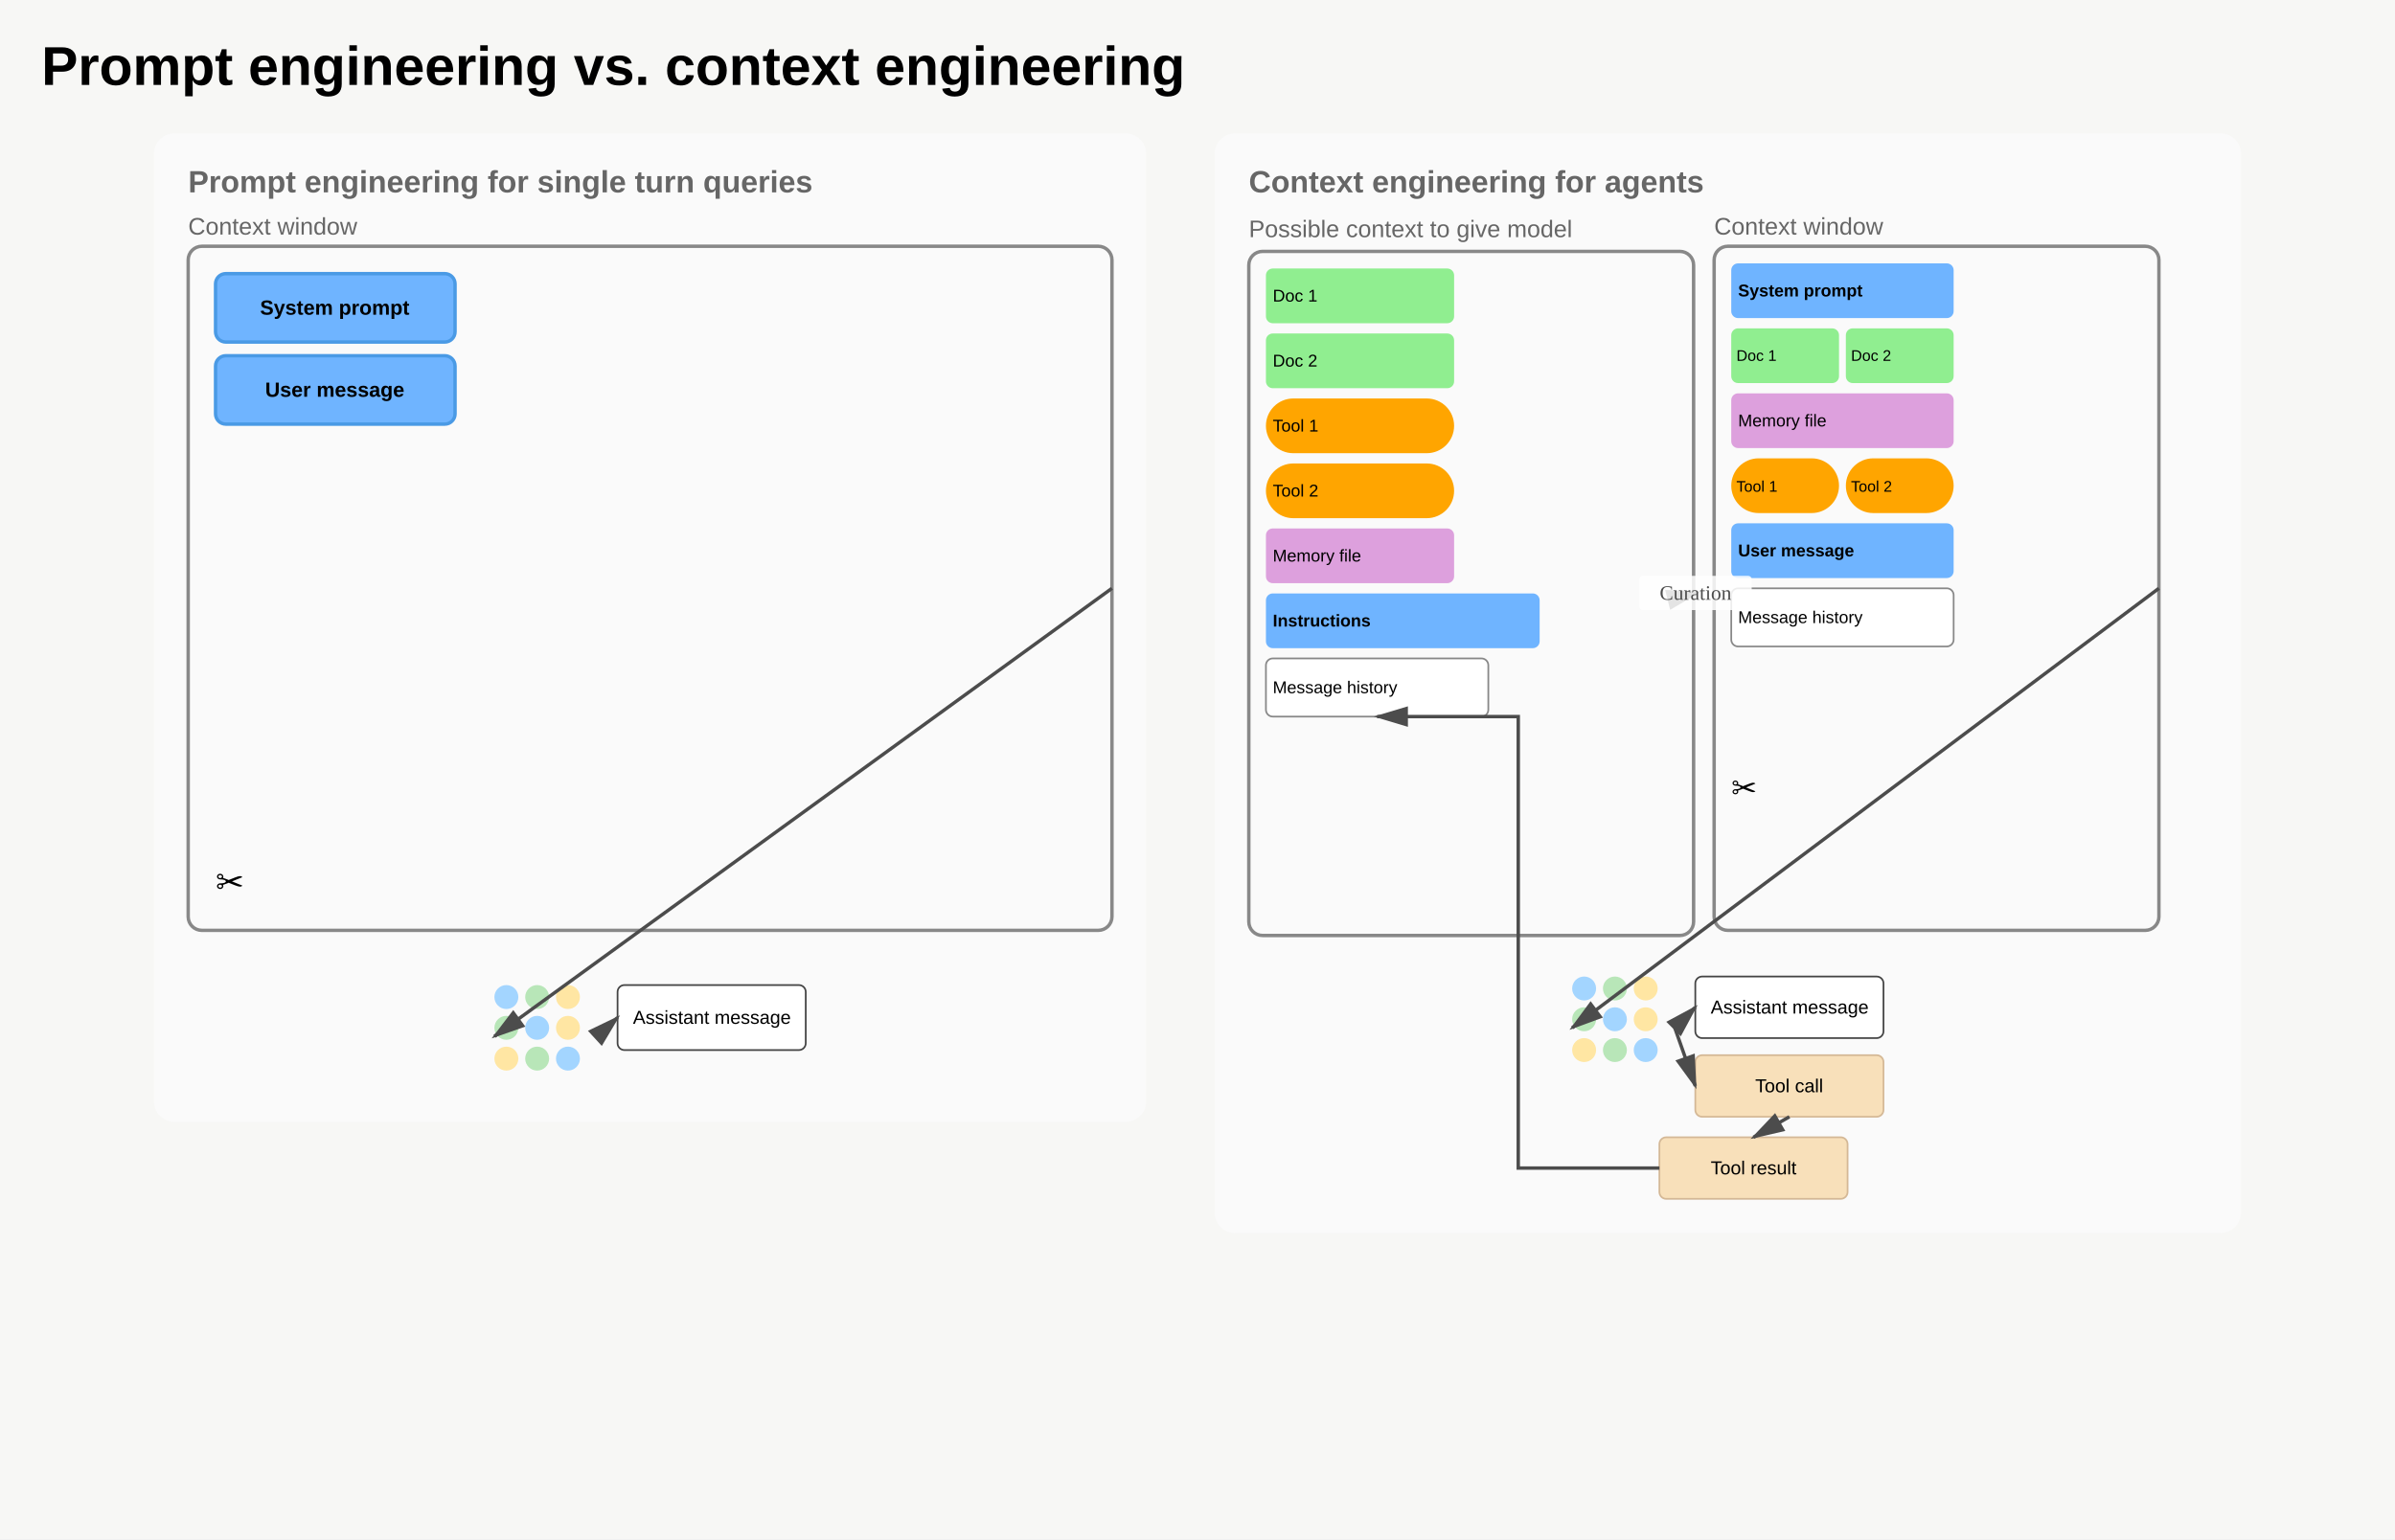
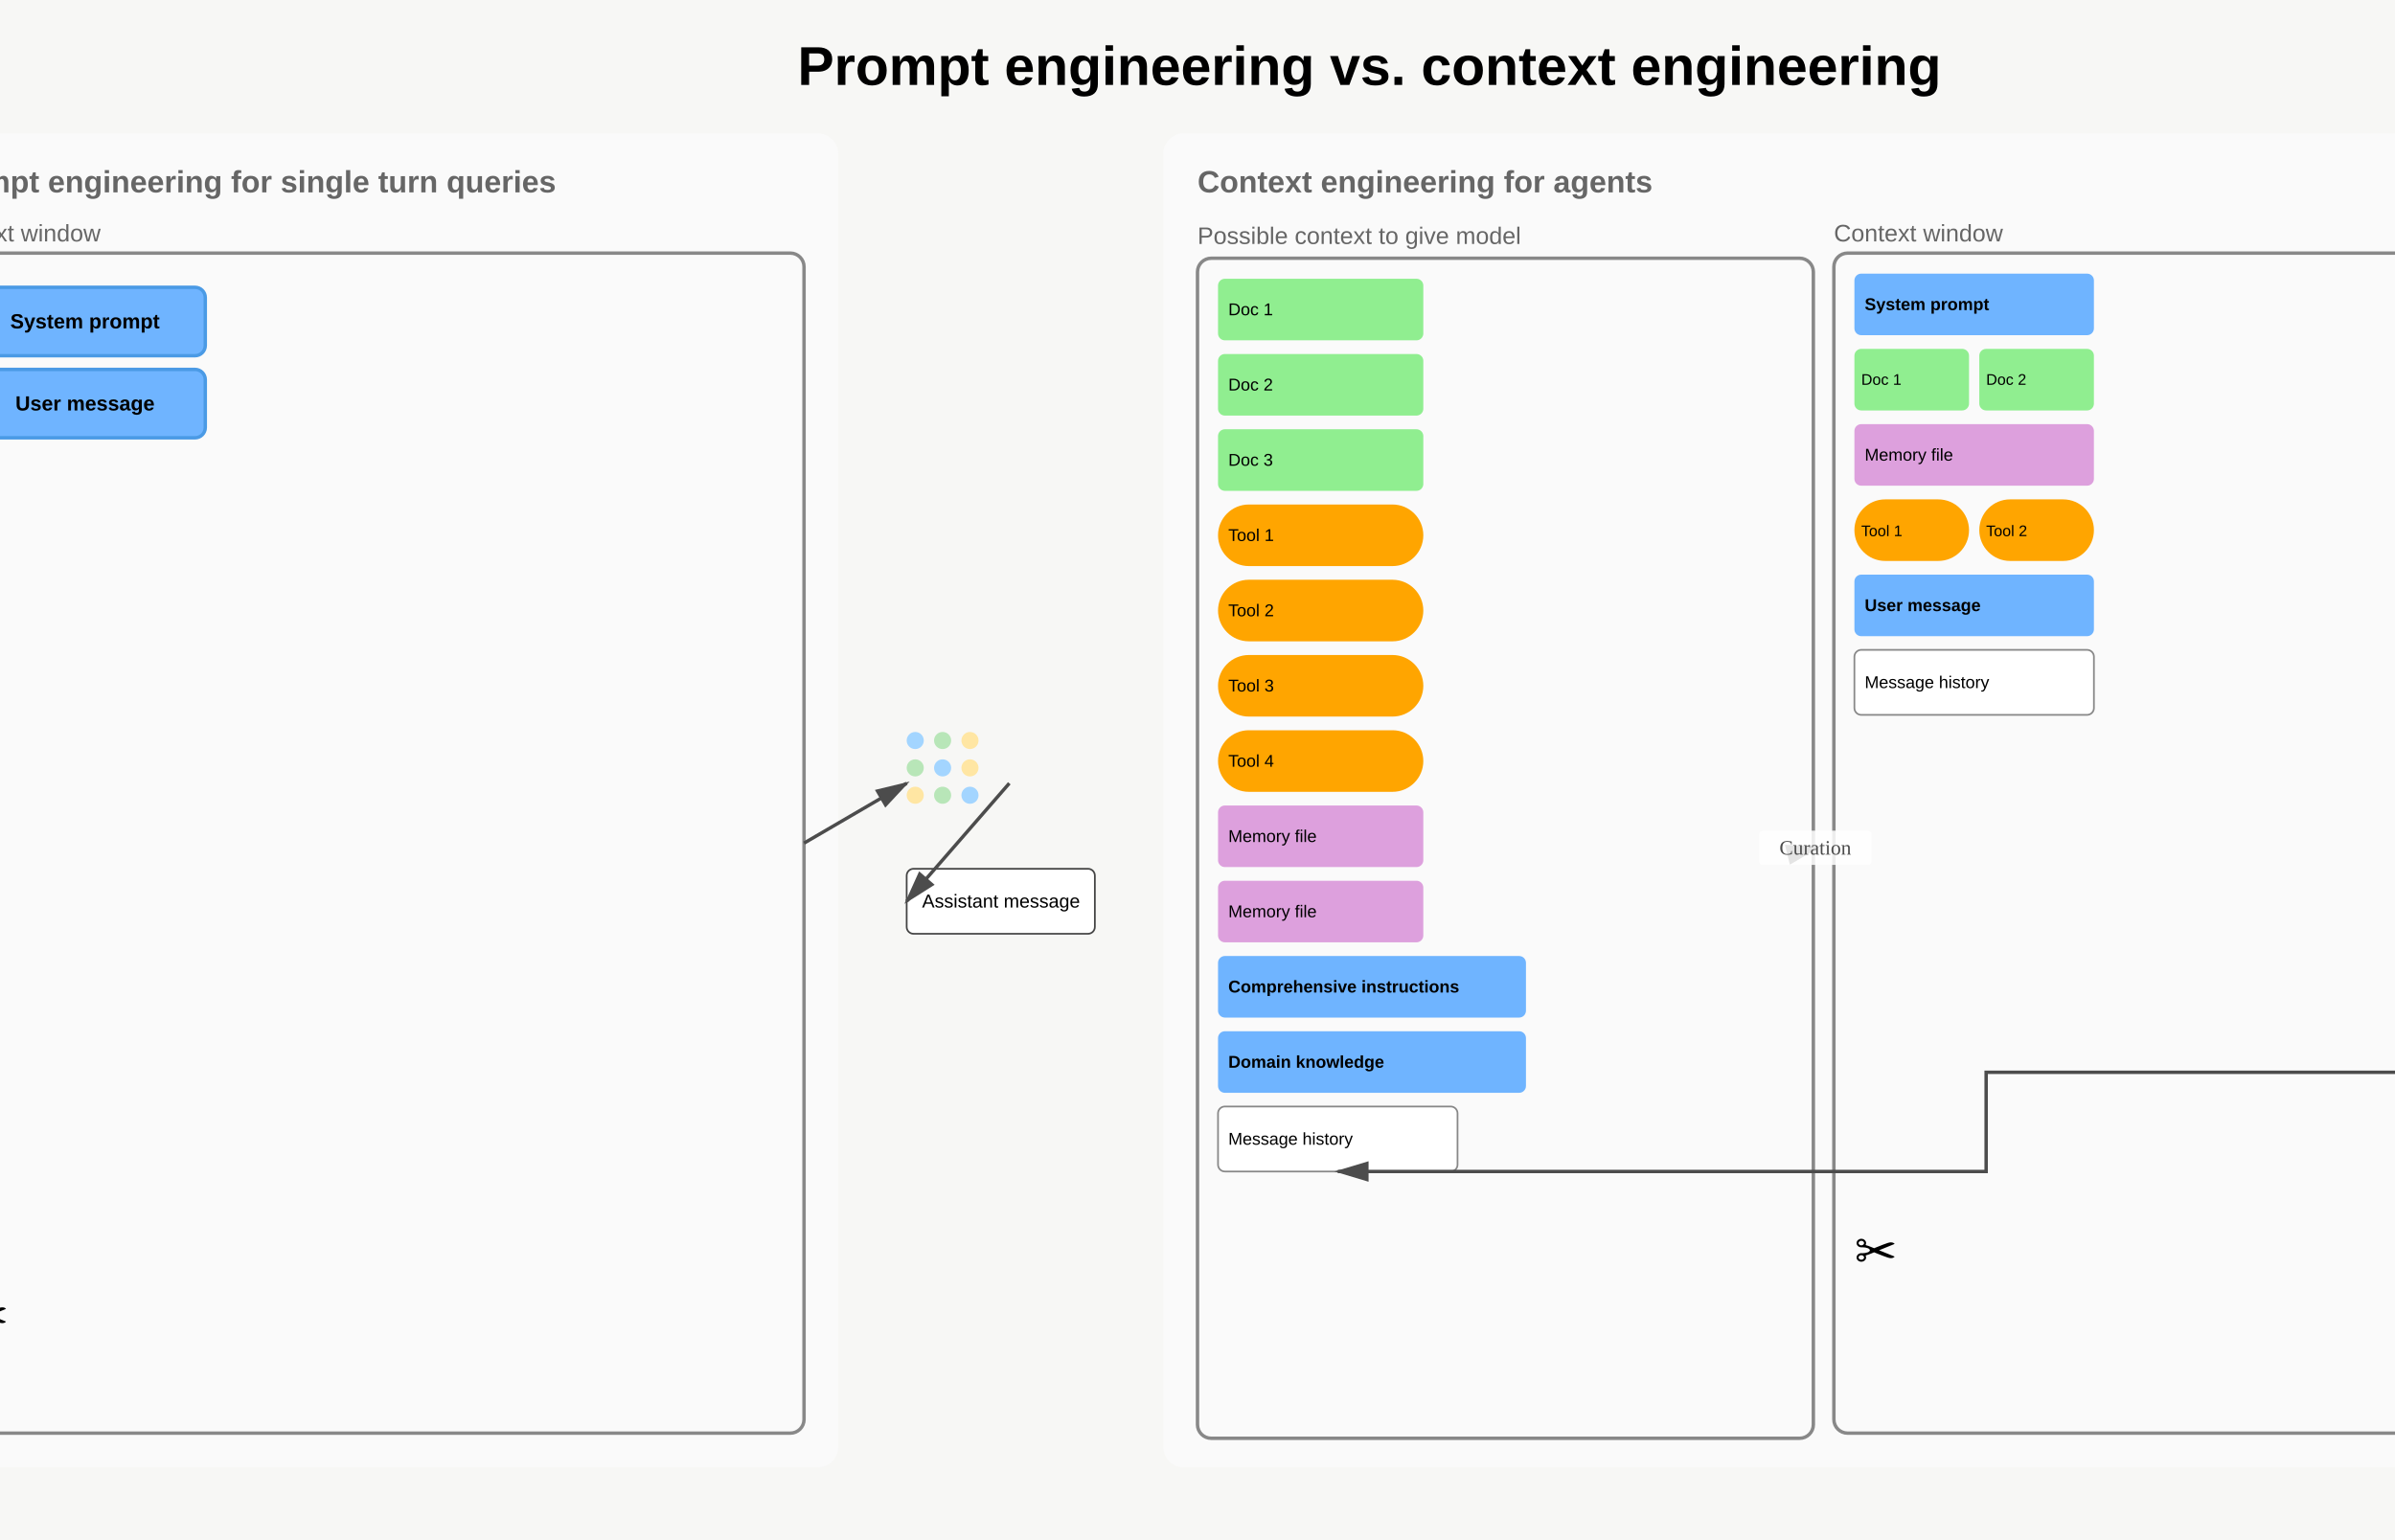
<svg xmlns="http://www.w3.org/2000/svg" width="1400" height="900" viewBox="0 0 1400 900">
  <defs>
    <marker id="arrow-4c4c4c" markerWidth="10" markerHeight="10" refX="9" refY="3" orient="auto">
      <polygon points="0 0, 10 3, 0 6" fill="#4c4c4c" />
    </marker>
    <marker id="arrow-tail-4c4c4c" markerWidth="10" markerHeight="10" refX="1" refY="3" orient="auto">
      <polygon points="10 0, 0 3, 10 6" fill="#4c4c4c" />
    </marker>
  </defs>
  <rect width="1400" height="900" fill="#f7f7f5" />
-   <rect x="0" y="0" width="1400" height="850" fill="#f7f7f5" />
-   <text x="358.5" y="49.667" font-size="32" font-family="Arial, sans-serif" fill="black" font-weight="bold" text-anchor="middle">Prompt engineering vs. context engineering</text>
-   <rect x="90" y="78" width="580" height="578" fill="#fafafa" rx="12" />
-   <text x="110" y="112.5" font-size="18" font-family="Arial, sans-serif" fill="#666" font-weight="bold" text-anchor="start">Prompt engineering for single turn queries</text>
-   <text x="110" y="137.167" font-size="14" font-family="Arial, sans-serif" fill="#666" font-weight="normal" text-anchor="start">Context window</text>
-   <rect x="110" y="144" width="540" height="400" fill="transparent" stroke="#888888" stroke-width="2" rx="8" />
-   <rect x="126" y="160" width="140" height="40" fill="#6fb4ff" stroke="#4a9ae5" stroke-width="2" rx="6" />
-   <text x="152" y="184" font-size="12" font-family="Arial, sans-serif" fill="black" font-weight="bold" text-anchor="start">System prompt</text>
-   <rect x="126" y="208" width="140" height="40" fill="#6fb4ff" stroke="#4a9ae5" stroke-width="2" rx="6" />
-   <text x="155" y="232" font-size="12" font-family="Arial, sans-serif" fill="black" font-weight="bold" text-anchor="start">User message</text>
-   <text x="126" y="522.667" font-size="20" font-family="Arial, sans-serif" fill="black" font-weight="normal" text-anchor="start">✂️</text>
-   <rect x="289" y="576" width="14" height="14" fill="#a3d5ff" rx="7" />
-   <rect x="307" y="576" width="14" height="14" fill="#b8e6b8" rx="7" />
-   <rect x="325" y="576" width="14" height="14" fill="#ffe6a3" rx="7" />
-   <rect x="289" y="594" width="14" height="14" fill="#b8e6b8" rx="7" />
-   <rect x="307" y="594" width="14" height="14" fill="#a3d5ff" rx="7" />
-   <rect x="325" y="594" width="14" height="14" fill="#ffe6a3" rx="7" />
-   <rect x="289" y="612" width="14" height="14" fill="#ffe6a3" rx="7" />
-   <rect x="307" y="612" width="14" height="14" fill="#b8e6b8" rx="7" />
-   <rect x="325" y="612" width="14" height="14" fill="#a3d5ff" rx="7" />
-   <rect x="361" y="576" width="110" height="38" fill="white" stroke="#444444" stroke-width="1" rx="4" />
-   <text x="370" y="598.667" font-size="11" font-family="Arial, sans-serif" fill="black" font-weight="normal" text-anchor="start">Assistant message</text>
-   <rect x="710" y="78" width="600" height="643" fill="#fafafa" rx="12" />
-   <text x="730" y="112.5" font-size="18" font-family="Arial, sans-serif" fill="#666" font-weight="bold" text-anchor="start">Context engineering for agents</text>
-   <text x="730" y="138.667" font-size="14" font-family="Arial, sans-serif" fill="#666" font-weight="normal" text-anchor="start">Possible context to give model</text>
-   <rect x="730" y="147" width="260" height="400" fill="transparent" stroke="#888888" stroke-width="2" rx="8" />
-   <rect x="740" y="157" width="110" height="32" fill="#90EE90" rx="4" />
-   <text x="744" y="176.333" font-size="10" font-family="Arial, sans-serif" fill="black" font-weight="normal" text-anchor="start">Doc 1</text>
-   <rect x="740" y="195" width="110" height="32" fill="#90EE90" rx="4" />
-   <text x="744" y="214.333" font-size="10" font-family="Arial, sans-serif" fill="black" font-weight="normal" text-anchor="start">Doc 2</text>
-   <rect x="740" y="233" width="110" height="32" fill="#FFA500" rx="16" />
-   <text x="744" y="252.333" font-size="10" font-family="Arial, sans-serif" fill="black" font-weight="normal" text-anchor="start">Tool 1</text>
-   <rect x="740" y="271" width="110" height="32" fill="#FFA500" rx="16" />
-   <text x="744" y="290.333" font-size="10" font-family="Arial, sans-serif" fill="black" font-weight="normal" text-anchor="start">Tool 2</text>
-   <rect x="740" y="309" width="110" height="32" fill="#DDA0DD" rx="4" />
-   <text x="744" y="328.333" font-size="10" font-family="Arial, sans-serif" fill="black" font-weight="normal" text-anchor="start">Memory file</text>
-   <rect x="740" y="347" width="160" height="32" fill="#6fb4ff" rx="4" />
-   <text x="744" y="366.333" font-size="10" font-family="Arial, sans-serif" fill="black" font-weight="bold" text-anchor="start">Instructions</text>
-   <rect x="740" y="385" width="130" height="34" fill="white" stroke="#888" stroke-width="1" rx="4" />
-   <text x="744" y="405.333" font-size="10" font-family="Arial, sans-serif" fill="black" font-weight="normal" text-anchor="start">Message history</text>
-   <text x="1002" y="137.167" font-size="14" font-family="Arial, sans-serif" fill="#666" font-weight="normal" text-anchor="start">Context window</text>
-   <rect x="1002" y="144" width="260" height="400" fill="transparent" stroke="#888888" stroke-width="2" rx="8" />
-   <rect x="1012" y="154" width="130" height="32" fill="#6fb4ff" rx="4" />
-   <text x="1016" y="173.333" font-size="10" font-family="Arial, sans-serif" fill="black" font-weight="bold" text-anchor="start">System prompt</text>
-   <rect x="1012" y="192" width="63" height="32" fill="#90EE90" rx="4" />
-   <text x="1015" y="211" font-size="9" font-family="Arial, sans-serif" fill="black" font-weight="normal" text-anchor="start">Doc 1</text>
-   <rect x="1079" y="192" width="63" height="32" fill="#90EE90" rx="4" />
-   <text x="1082" y="211" font-size="9" font-family="Arial, sans-serif" fill="black" font-weight="normal" text-anchor="start">Doc 2</text>
-   <rect x="1012" y="230" width="130" height="32" fill="#DDA0DD" rx="4" />
-   <text x="1016" y="249.333" font-size="10" font-family="Arial, sans-serif" fill="black" font-weight="normal" text-anchor="start">Memory file</text>
-   <rect x="1012" y="268" width="63" height="32" fill="#FFA500" rx="16" />
-   <text x="1015" y="287.5" font-size="9" font-family="Arial, sans-serif" fill="black" font-weight="normal" text-anchor="start">Tool 1</text>
-   <rect x="1079" y="268" width="63" height="32" fill="#FFA500" rx="16" />
-   <text x="1082" y="287.5" font-size="9" font-family="Arial, sans-serif" fill="black" font-weight="normal" text-anchor="start">Tool 2</text>
-   <rect x="1012" y="306" width="130" height="32" fill="#6fb4ff" rx="4" />
-   <text x="1016" y="325.333" font-size="10" font-family="Arial, sans-serif" fill="black" font-weight="bold" text-anchor="start">User message</text>
-   <rect x="1012" y="344" width="130" height="34" fill="white" stroke="#888" stroke-width="1" rx="4" />
-   <text x="1016" y="364.333" font-size="10" font-family="Arial, sans-serif" fill="black" font-weight="normal" text-anchor="start">Message history</text>
-   <text x="1012" y="467" font-size="18" font-family="Arial, sans-serif" fill="black" font-weight="normal" text-anchor="start">✂️</text>
-   <rect x="919" y="571" width="14" height="14" fill="#a3d5ff" rx="7" />
-   <rect x="937" y="571" width="14" height="14" fill="#b8e6b8" rx="7" />
-   <rect x="955" y="571" width="14" height="14" fill="#ffe6a3" rx="7" />
-   <rect x="919" y="589" width="14" height="14" fill="#b8e6b8" rx="7" />
-   <rect x="937" y="589" width="14" height="14" fill="#a3d5ff" rx="7" />
-   <rect x="955" y="589" width="14" height="14" fill="#ffe6a3" rx="7" />
-   <rect x="919" y="607" width="14" height="14" fill="#ffe6a3" rx="7" />
-   <rect x="937" y="607" width="14" height="14" fill="#b8e6b8" rx="7" />
-   <rect x="955" y="607" width="14" height="14" fill="#a3d5ff" rx="7" />
-   <rect x="991" y="571" width="110" height="36" fill="white" stroke="#444444" stroke-width="1" rx="4" />
-   <text x="1000" y="592.667" font-size="11" font-family="Arial, sans-serif" fill="black" font-weight="normal" text-anchor="start">Assistant message</text>
-   <rect x="991" y="617" width="110" height="36" fill="#f8e0ba" stroke="#d4b896" stroke-width="1" rx="4" />
-   <text x="1026" y="638.667" font-size="11" font-family="Arial, sans-serif" fill="black" font-weight="normal" text-anchor="start">Tool call</text>
-   <rect x="970" y="665" width="110" height="36" fill="#f8e0ba" stroke="#d4b896" stroke-width="1" rx="4" />
-   <text x="1000" y="686.667" font-size="11" font-family="Arial, sans-serif" fill="black" font-weight="normal" text-anchor="start">Tool result</text>
-   <path d="M 650 344 L 289 606" stroke="#4c4c4c" stroke-width="2" fill="none" marker-end="url(#arrow-4c4c4c)" />
-   <path d="M 349 606 L 361 595" stroke="#4c4c4c" stroke-width="2" fill="none" marker-end="url(#arrow-4c4c4c)" />
-   <path d="M 990 347 L 992.299 346.425" stroke="#4c4c4c" stroke-width="2" fill="none" marker-end="url(#arrow-4c4c4c)" />
-   <rect x="958.349" y="336.713" width="65.6" height="20" fill="white" fill-opacity="0.85" rx="2" />
-   <text x="991.149" y="350.713" font-size="12" fill="#4c4c4c" text-anchor="middle">Curation</text>
-   <path d="M 1262 344 L 919 601" stroke="#4c4c4c" stroke-width="2" fill="none" marker-end="url(#arrow-4c4c4c)" />
-   <path d="M 979 601 L 991 589" stroke="#4c4c4c" stroke-width="2" fill="none" marker-end="url(#arrow-4c4c4c)" />
-   <path d="M 979 601 L 991 635" stroke="#4c4c4c" stroke-width="2" fill="none" marker-end="url(#arrow-4c4c4c)" />
-   <path d="M 1046 653 L 1025 665" stroke="#4c4c4c" stroke-width="2" fill="none" marker-end="url(#arrow-4c4c4c)" />
-   <path d="M 970 683 L 887.5 683 L 887.5 419 L 805 419" stroke="#4c4c4c" stroke-width="2" fill="none" marker-end="url(#arrow-4c4c4c)" />
+   <rect x="0" y="0" width="1600" height="950" fill="#f7f7f5" />
+   <text x="800.5" y="49.667" font-size="32" font-family="Arial, sans-serif" fill="black" font-weight="bold" text-anchor="middle">Prompt engineering vs. context engineering</text>
+   <rect x="-60" y="78" width="550" height="780" fill="#fafafa" rx="12" />
+   <text x="-40" y="112.5" font-size="18" font-family="Arial, sans-serif" fill="#666" font-weight="bold" text-anchor="start">Prompt engineering for single turn queries</text>
+   <text x="-40" y="141.167" font-size="14" font-family="Arial, sans-serif" fill="#666" font-weight="normal" text-anchor="start">Context window</text>
+   <rect x="-40" y="148" width="510" height="690" fill="transparent" stroke="#888888" stroke-width="2" rx="8" />
+   <rect x="-20" y="168" width="140" height="40" fill="#6fb4ff" stroke="#4a9ae5" stroke-width="2" rx="6" />
+   <text x="6" y="192" font-size="12" font-family="Arial, sans-serif" fill="black" font-weight="bold" text-anchor="start">System prompt</text>
+   <rect x="-20" y="216" width="140" height="40" fill="#6fb4ff" stroke="#4a9ae5" stroke-width="2" rx="6" />
+   <text x="9" y="240" font-size="12" font-family="Arial, sans-serif" fill="black" font-weight="bold" text-anchor="start">User message</text>
+   <text x="-20" y="780" font-size="30" font-family="Arial, sans-serif" fill="black" font-weight="normal" text-anchor="start">✂️</text>
+   <rect x="530" y="428" width="10" height="10" fill="#a3d5ff" rx="5" />
+   <rect x="546" y="428" width="10" height="10" fill="#b8e6b8" rx="5" />
+   <rect x="562" y="428" width="10" height="10" fill="#ffe6a3" rx="5" />
+   <rect x="530" y="444" width="10" height="10" fill="#b8e6b8" rx="5" />
+   <rect x="546" y="444" width="10" height="10" fill="#a3d5ff" rx="5" />
+   <rect x="562" y="444" width="10" height="10" fill="#ffe6a3" rx="5" />
+   <rect x="530" y="460" width="10" height="10" fill="#ffe6a3" rx="5" />
+   <rect x="546" y="460" width="10" height="10" fill="#b8e6b8" rx="5" />
+   <rect x="562" y="460" width="10" height="10" fill="#a3d5ff" rx="5" />
+   <rect x="530" y="508" width="110" height="38" fill="white" stroke="#444444" stroke-width="1" rx="4" />
+   <text x="539" y="530.667" font-size="11" font-family="Arial, sans-serif" fill="black" font-weight="normal" text-anchor="start">Assistant message</text>
+   <rect x="680" y="78" width="820" height="780" fill="#fafafa" rx="12" />
+   <text x="700" y="112.5" font-size="18" font-family="Arial, sans-serif" fill="#666" font-weight="bold" text-anchor="start">Context engineering for agents</text>
+   <text x="700" y="142.667" font-size="14" font-family="Arial, sans-serif" fill="#666" font-weight="normal" text-anchor="start">Possible context to give model</text>
+   <rect x="700" y="151" width="360" height="690" fill="transparent" stroke="#888888" stroke-width="2" rx="8" />
+   <rect x="712" y="163" width="120" height="36" fill="#90EE90" rx="4" />
+   <text x="718" y="184.333" font-size="10" font-family="Arial, sans-serif" fill="black" font-weight="normal" text-anchor="start">Doc 1</text>
+   <rect x="712" y="207" width="120" height="36" fill="#90EE90" rx="4" />
+   <text x="718" y="228.333" font-size="10" font-family="Arial, sans-serif" fill="black" font-weight="normal" text-anchor="start">Doc 2</text>
+   <rect x="712" y="251" width="120" height="36" fill="#90EE90" rx="4" />
+   <text x="718" y="272.333" font-size="10" font-family="Arial, sans-serif" fill="black" font-weight="normal" text-anchor="start">Doc 3</text>
+   <rect x="712" y="295" width="120" height="36" fill="#FFA500" rx="18" />
+   <text x="718" y="316.333" font-size="10" font-family="Arial, sans-serif" fill="black" font-weight="normal" text-anchor="start">Tool 1</text>
+   <rect x="712" y="339" width="120" height="36" fill="#FFA500" rx="18" />
+   <text x="718" y="360.333" font-size="10" font-family="Arial, sans-serif" fill="black" font-weight="normal" text-anchor="start">Tool 2</text>
+   <rect x="712" y="383" width="120" height="36" fill="#FFA500" rx="18" />
+   <text x="718" y="404.333" font-size="10" font-family="Arial, sans-serif" fill="black" font-weight="normal" text-anchor="start">Tool 3</text>
+   <rect x="712" y="427" width="120" height="36" fill="#FFA500" rx="18" />
+   <text x="718" y="448.333" font-size="10" font-family="Arial, sans-serif" fill="black" font-weight="normal" text-anchor="start">Tool 4</text>
+   <rect x="712" y="471" width="120" height="36" fill="#DDA0DD" rx="4" />
+   <text x="718" y="492.333" font-size="10" font-family="Arial, sans-serif" fill="black" font-weight="normal" text-anchor="start">Memory file</text>
+   <rect x="712" y="515" width="120" height="36" fill="#DDA0DD" rx="4" />
+   <text x="718" y="536.333" font-size="10" font-family="Arial, sans-serif" fill="black" font-weight="normal" text-anchor="start">Memory file</text>
+   <rect x="712" y="559" width="180" height="36" fill="#6fb4ff" rx="4" />
+   <text x="718" y="580.333" font-size="10" font-family="Arial, sans-serif" fill="black" font-weight="bold" text-anchor="start">Comprehensive instructions</text>
+   <rect x="712" y="603" width="180" height="36" fill="#6fb4ff" rx="4" />
+   <text x="718" y="624.333" font-size="10" font-family="Arial, sans-serif" fill="black" font-weight="bold" text-anchor="start">Domain knowledge</text>
+   <rect x="712" y="647" width="140" height="38" fill="white" stroke="#888" stroke-width="1" rx="4" />
+   <text x="718" y="669.333" font-size="10" font-family="Arial, sans-serif" fill="black" font-weight="normal" text-anchor="start">Message history</text>
+   <text x="1072" y="141.167" font-size="14" font-family="Arial, sans-serif" fill="#666" font-weight="normal" text-anchor="start">Context window</text>
+   <rect x="1072" y="148" width="360" height="690" fill="transparent" stroke="#888888" stroke-width="2" rx="8" />
+   <rect x="1084" y="160" width="140" height="36" fill="#6fb4ff" rx="4" />
+   <text x="1090" y="181.333" font-size="10" font-family="Arial, sans-serif" fill="black" font-weight="bold" text-anchor="start">System prompt</text>
+   <rect x="1084" y="204" width="67" height="36" fill="#90EE90" rx="4" />
+   <text x="1088" y="225" font-size="9" font-family="Arial, sans-serif" fill="black" font-weight="normal" text-anchor="start">Doc 1</text>
+   <rect x="1157" y="204" width="67" height="36" fill="#90EE90" rx="4" />
+   <text x="1161" y="225" font-size="9" font-family="Arial, sans-serif" fill="black" font-weight="normal" text-anchor="start">Doc 2</text>
+   <rect x="1084" y="248" width="140" height="36" fill="#DDA0DD" rx="4" />
+   <text x="1090" y="269.333" font-size="10" font-family="Arial, sans-serif" fill="black" font-weight="normal" text-anchor="start">Memory file</text>
+   <rect x="1084" y="292" width="67" height="36" fill="#FFA500" rx="18" />
+   <text x="1088" y="313.5" font-size="9" font-family="Arial, sans-serif" fill="black" font-weight="normal" text-anchor="start">Tool 1</text>
+   <rect x="1157" y="292" width="67" height="36" fill="#FFA500" rx="18" />
+   <text x="1161" y="313.5" font-size="9" font-family="Arial, sans-serif" fill="black" font-weight="normal" text-anchor="start">Tool 2</text>
+   <rect x="1084" y="336" width="140" height="36" fill="#6fb4ff" rx="4" />
+   <text x="1090" y="357.333" font-size="10" font-family="Arial, sans-serif" fill="black" font-weight="bold" text-anchor="start">User message</text>
+   <rect x="1084" y="380" width="140" height="38" fill="white" stroke="#888" stroke-width="1" rx="4" />
+   <text x="1090" y="402.333" font-size="10" font-family="Arial, sans-serif" fill="black" font-weight="normal" text-anchor="start">Message history</text>
+   <text x="1084" y="742" font-size="30" font-family="Arial, sans-serif" fill="black" font-weight="normal" text-anchor="start">✂️</text>
+   <rect x="1540" y="428" width="10" height="10" fill="#a3d5ff" rx="5" />
+   <rect x="1556" y="428" width="10" height="10" fill="#b8e6b8" rx="5" />
+   <rect x="1572" y="428" width="10" height="10" fill="#ffe6a3" rx="5" />
+   <rect x="1540" y="444" width="10" height="10" fill="#b8e6b8" rx="5" />
+   <rect x="1556" y="444" width="10" height="10" fill="#a3d5ff" rx="5" />
+   <rect x="1572" y="444" width="10" height="10" fill="#ffe6a3" rx="5" />
+   <rect x="1540" y="460" width="10" height="10" fill="#ffe6a3" rx="5" />
+   <rect x="1556" y="460" width="10" height="10" fill="#b8e6b8" rx="5" />
+   <rect x="1572" y="460" width="10" height="10" fill="#a3d5ff" rx="5" />
+   <rect x="1540" y="508" width="110" height="38" fill="white" stroke="#444444" stroke-width="1" rx="4" />
+   <text x="1549" y="530.667" font-size="11" font-family="Arial, sans-serif" fill="black" font-weight="normal" text-anchor="start">Assistant message</text>
+   <rect x="1540" y="558" width="120" height="38" fill="#f8e0ba" stroke="#d4b896" stroke-width="1" rx="4" />
+   <text x="1580" y="580.667" font-size="11" font-family="Arial, sans-serif" fill="black" font-weight="normal" text-anchor="start">Tool call</text>
+   <rect x="1540" y="608" width="120" height="38" fill="#f8e0ba" stroke="#d4b896" stroke-width="1" rx="4" />
+   <text x="1575" y="630.667" font-size="11" font-family="Arial, sans-serif" fill="black" font-weight="normal" text-anchor="start">Tool result</text>
+   <path d="M 470 493 L 530 458" stroke="#4c4c4c" stroke-width="2" fill="none" marker-end="url(#arrow-4c4c4c)" />
+   <path d="M 590 458 L 530 527" stroke="#4c4c4c" stroke-width="2" fill="none" marker-end="url(#arrow-4c4c4c)" />
+   <path d="M 1060 496 L 1062.299 495.425" stroke="#4c4c4c" stroke-width="2" fill="none" marker-end="url(#arrow-4c4c4c)" />
+   <rect x="1028.349" y="485.713" width="65.6" height="20" fill="white" fill-opacity="0.85" rx="2" />
+   <text x="1061.149" y="499.713" font-size="12" fill="#4c4c4c" text-anchor="middle">Curation</text>
+   <path d="M 1432 493 L 1540 458" stroke="#4c4c4c" stroke-width="2" fill="none" marker-end="url(#arrow-4c4c4c)" />
+   <path d="M 1600 458 L 1540 527" stroke="#4c4c4c" stroke-width="2" fill="none" marker-end="url(#arrow-4c4c4c)" />
+   <path d="M 1600 458 L 1540 577" stroke="#4c4c4c" stroke-width="2" fill="none" marker-end="url(#arrow-4c4c4c)" />
+   <path d="M 1600 596 L 1600 608" stroke="#4c4c4c" stroke-width="2" fill="none" marker-end="url(#arrow-4c4c4c)" />
+   <path d="M 1540 627 L 1161 627 L 1161 685 L 782 685" stroke="#4c4c4c" stroke-width="2" fill="none" marker-end="url(#arrow-4c4c4c)" />
</svg>
